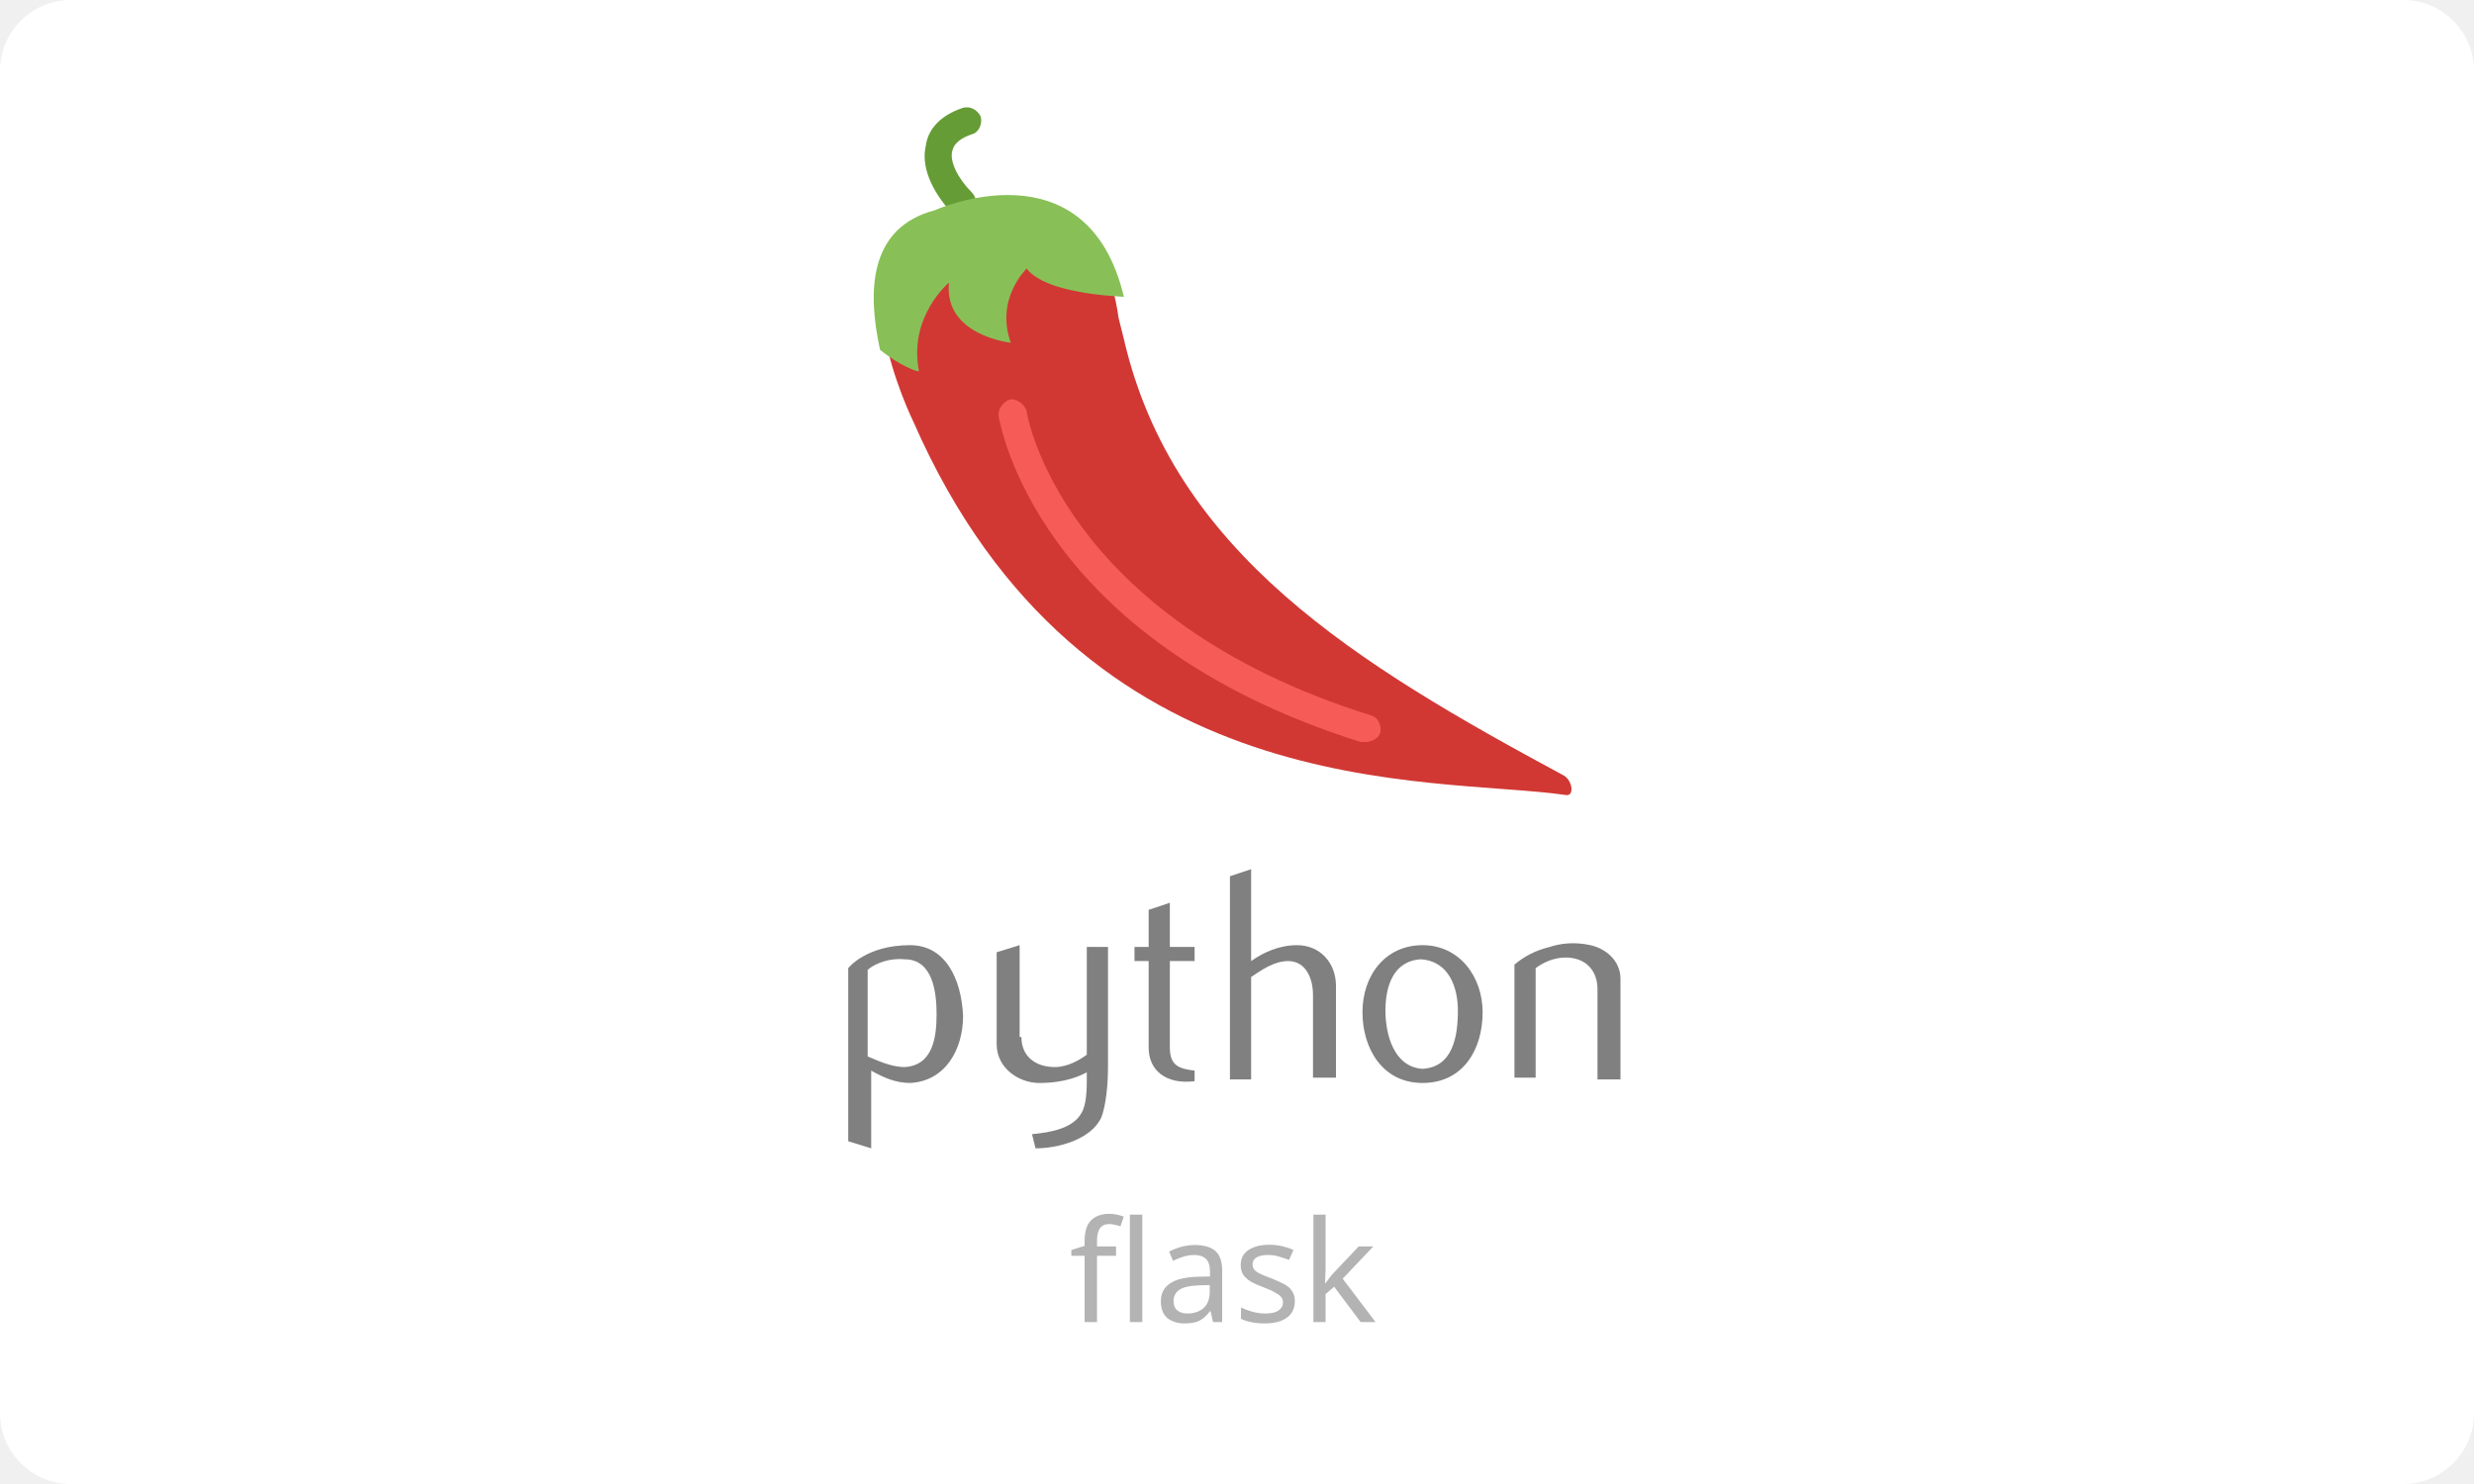
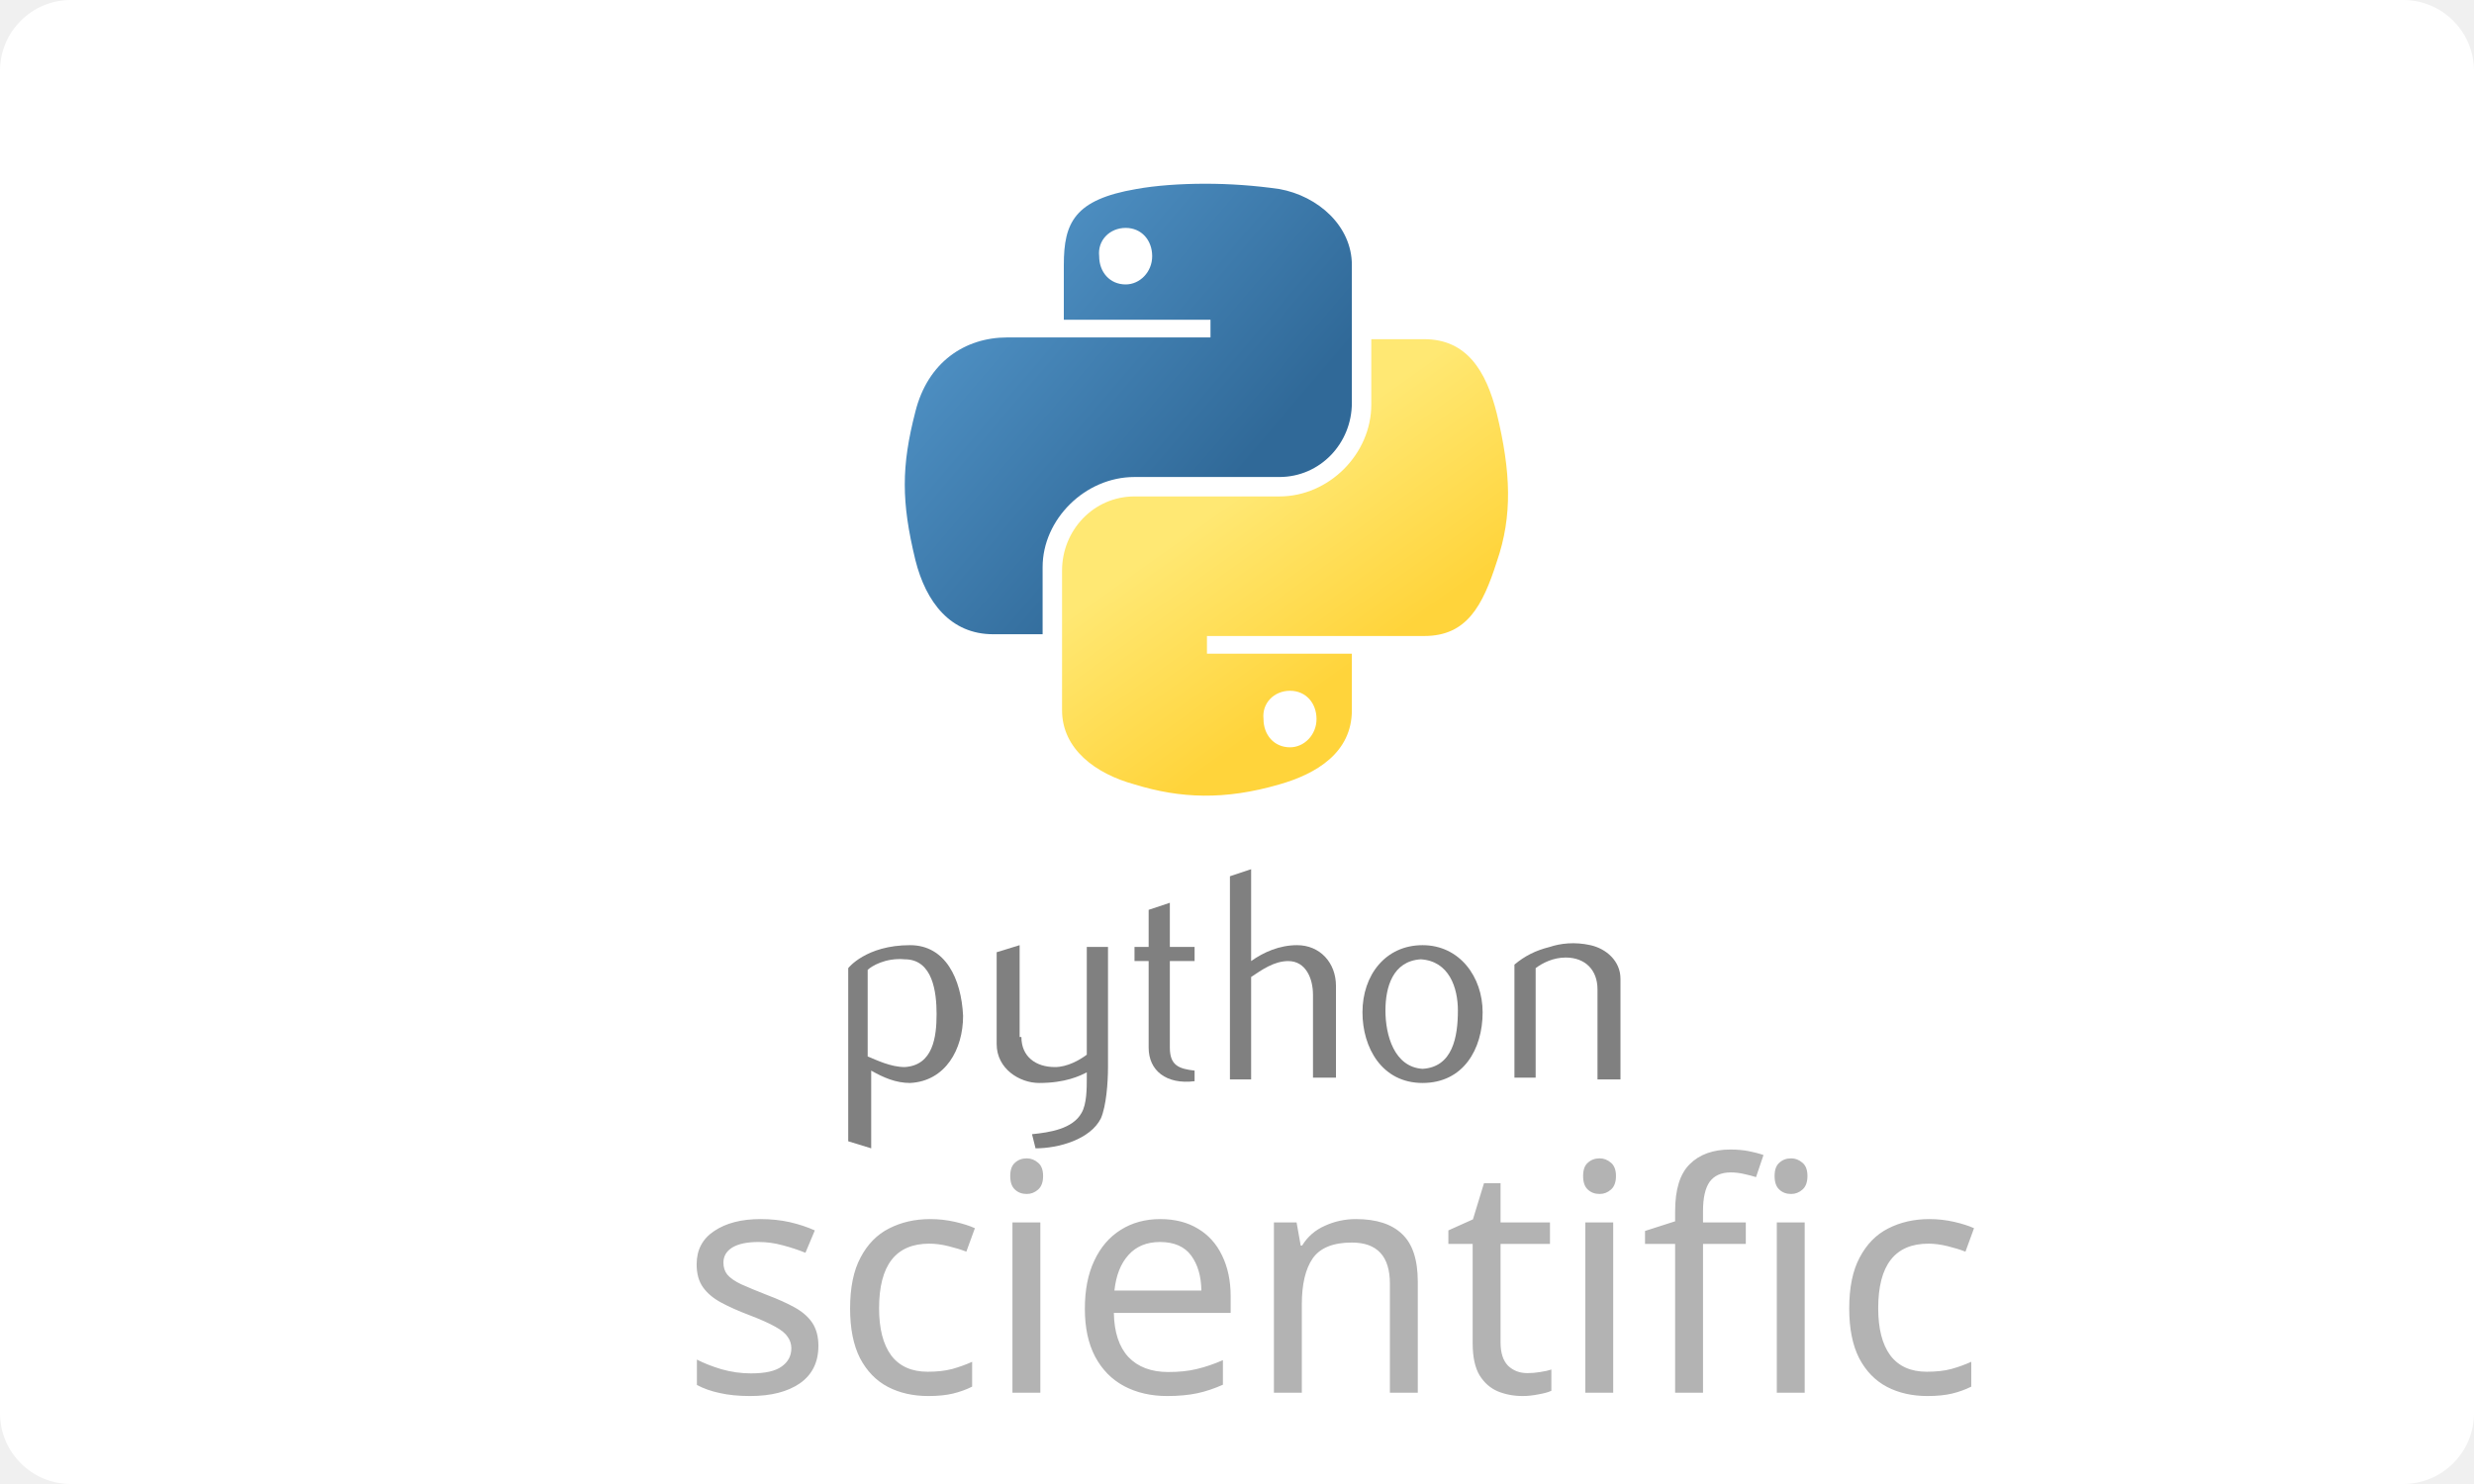
<svg xmlns="http://www.w3.org/2000/svg" version="1.1" id="Camada_1" x="0px" y="0px" viewBox="0 0 140 84" style="enable-background:new 0 0 140 84;" xml:space="preserve">
  <style type="text/css">
	.st0{fill:#FFFFFF;}
- 	.st1{fill:#B3B3B3;}
- 	.st2{font-family:'ArialMT';}
- 	.st3{font-size:8px;}
- 	.st4{fill:#808080;}
- 	.st5{fill:#659C35;}
- 	.st6{fill:#D13834;}
- 	.st7{fill:#88C057;}
- 	.st8{fill:#F75B57;}
+ 	.st1{fill:url(#path1948_1_);}
+ 	.st2{fill:url(#path1950_1_);}
+ 	.st3{fill:#B3B3B3;}
+ 	.st4{font-family:'ArialMT';}
+ 	.st5{font-size:18px;}
+ 	.st6{fill:#808080;}
</style>
  <path class="st0" d="M136,84H4c-2.2,0-4-1.8-4-4V4c0-2.2,1.8-4,4-4h132c2.2,0,4,1.8,4,4v76C140,82.2,138.2,84,136,84z" />
-   <text transform="matrix(1 0 0 1 60.5 74.833)" class="st1 st2 st3">flask</text>
+   <linearGradient id="path1948_1_" gradientUnits="userSpaceOnUse" x1="244.436" y1="1283.541" x2="278.012" y2="1254.653" gradientTransform="matrix(0.5625 0 0 -0.568 -87.0903 740.4227)">
+     <stop offset="0" style="stop-color:#5A9FD4" />
+     <stop offset="1" style="stop-color:#306998" />
+   </linearGradient>
+   <path id="path1948_7_" class="st1" d="M68.2,10.4c-1.4,0-2.8,0.1-3.9,0.3c-3.5,0.6-4.1,1.9-4.1,4.3v3.1h8.3v1h-8.3H57  c-2.4,0-4.5,1.4-5.2,4.2c-0.8,3.1-0.8,5.1,0,8.4c0.6,2.4,2,4.2,4.4,4.2h2.8v-3.8c0-2.7,2.4-5.1,5.2-5.1h8.2c2.3,0,4.1-1.9,4.1-4.2  V15c0-2.2-1.9-3.9-4.1-4.3C71,10.5,69.6,10.4,68.2,10.4z M63.7,12.9c0.9,0,1.5,0.7,1.5,1.6c0,0.9-0.7,1.6-1.5,1.6  c-0.9,0-1.5-0.7-1.5-1.6C62.1,13.6,62.8,12.9,63.7,12.9z" />
+   <linearGradient id="path1950_1_" gradientUnits="userSpaceOnUse" x1="290.992" y1="1237.172" x2="279.003" y2="1254.134" gradientTransform="matrix(0.5625 0 0 -0.568 -87.0903 740.4227)">
+     <stop offset="0" style="stop-color:#FFD43B" />
+     <stop offset="1" style="stop-color:#FFE873" />
+   </linearGradient>
+   <path id="path1950_7_" class="st2" d="M77.6,19.2v3.7c0,2.8-2.4,5.2-5.2,5.2h-8.2c-2.3,0-4.1,1.9-4.1,4.2v7.9c0,2.2,1.9,3.6,4.1,4.2  c2.6,0.8,5.1,0.9,8.2,0c2.1-0.6,4.1-1.8,4.1-4.2V37h-8.2v-1h8.2h4.1c2.4,0,3.3-1.7,4.1-4.2c0.9-2.6,0.8-5.1,0-8.4  c-0.6-2.4-1.7-4.2-4.1-4.2H77.6z M73,39.1c0.9,0,1.5,0.7,1.5,1.6c0,0.9-0.7,1.6-1.5,1.6c-0.9,0-1.5-0.7-1.5-1.6  C71.4,39.8,72.1,39.1,73,39.1z" />
+   <text transform="matrix(1 0 0 1 38.5 78.833)" class="st3 st4 st5">scientific</text>
  <g>
-     <path class="st4" d="M51.5,53.5c2,0,2.9,1.9,3,4c0,1.9-1,3.7-3,3.8c-0.8,0-1.5-0.3-2.2-0.7V65L48,64.6v-9.8   C48,54.8,49,53.5,51.5,53.5L51.5,53.5z M51.2,60.4c1.6-0.1,1.8-1.7,1.8-3c0-1.2-0.2-3.1-1.8-3.1c-1.1-0.1-1.9,0.4-2.1,0.6v4.9   C49.6,60,50.4,60.4,51.2,60.4z" />
-     <path class="st4" d="M57.8,58.7c0,1.1,0.8,1.7,1.9,1.7c0.7,0,1.4-0.4,1.8-0.7v-6.1h1.2v6.8c0,0.9-0.1,2.2-0.4,2.9   c-0.6,1.2-2.4,1.7-3.7,1.7l-0.2-0.8c1-0.1,2.3-0.3,2.8-1.2c0.3-0.5,0.3-1.4,0.3-2c0-0.2,0-0.1,0-0.3c-0.4,0.2-1.2,0.6-2.7,0.6   c-1.1,0-2.4-0.8-2.4-2.2v-5.2l1.3-0.4v5.2H57.8z" />
-     <path class="st4" d="M64.2,54.4v-0.8H65v-2.1l1.2-0.4v2.5h1.4v0.8h-1.4v4.9c0,1,0.5,1.2,1.4,1.3v0.6C66,61.4,65,60.6,65,59.3v-4.9   C65,54.4,64.2,54.4,64.2,54.4z" />
-     <path class="st4" d="M74.3,61.1v-4.8c0-0.9-0.4-1.9-1.4-1.9c-0.8,0-1.5,0.5-2.1,0.9v5.8h-1.2V49.6l1.2-0.4v5.2   c0.7-0.5,1.6-0.9,2.6-0.9c1.3,0,2.2,1,2.2,2.3V61h-1.3V61.1z" />
-     <path class="st4" d="M80.5,53.5c2.1,0,3.4,1.8,3.4,3.8c0,2.1-1.1,4-3.4,4s-3.4-2-3.4-4C77.1,55.2,78.4,53.5,80.5,53.5z M78.4,57.2   c0,1.4,0.5,3.2,2.1,3.3c1.7-0.1,2-1.8,2-3.3c0-1.3-0.5-2.8-2.1-2.9C78.8,54.4,78.4,55.9,78.4,57.2L78.4,57.2z" />
-     <path class="st4" d="M90.4,61.1V56c0-1.1-0.7-1.8-1.8-1.8c-0.7,0-1.3,0.3-1.7,0.6V61h-1.2v-6.4c0.6-0.5,1.2-0.8,2-1   c0.6-0.2,1.4-0.3,2.3-0.1s1.7,0.9,1.7,1.9v5.7C91.7,61.1,90.4,61.1,90.4,61.1z" />
-   </g>
-   <g>
-     <path class="st5" d="M54.4,12.2c0.2,0,0.4-0.1,0.6-0.2c0.3-0.3,0.3-0.8,0-1.1c-0.8-0.8-1.3-1.8-1.1-2.4C54,8.1,54.4,7.8,55,7.6   c0.4-0.1,0.6-0.6,0.5-1c-0.2-0.4-0.6-0.6-1-0.5c-1.5,0.5-2,1.4-2.1,2.1c-0.3,1.2,0.3,2.6,1.5,3.9C53.9,12.1,54.2,12.2,54.4,12.2z" />
-     <path class="st6" d="M63.3,18c0.1,0.4,0.2,0.8,0.3,1.2c2.8,12.1,13.2,18.4,24.9,24.7c0.5,0.3,0.6,1.2,0.1,1.1   c-7.6-1.1-27.3,0.8-36.9-21.1c0,0-5-10.1,1.4-11.7C53.1,12.1,61.9,8.1,63.3,18z" />
-     <path class="st7" d="M49.8,19.8c-0.7-3.2-0.7-6.9,3.1-7.9c0,0,8.6-3.9,10.7,4.9c-2-0.1-4.7-0.5-5.5-1.6c0,0-1.8,1.7-0.9,4.2   c0,0-3.8-0.4-3.5-3.4c0,0-2.3,1.9-1.7,5C52,21.1,50.9,20.7,49.8,19.8z" />
-     <path class="st8" d="M77.3,42c0.3,0,0.7-0.2,0.8-0.5c0.1-0.4-0.1-0.9-0.5-1C60,35,58.1,23.4,58.1,23.3c-0.1-0.4-0.5-0.7-0.9-0.7   c-0.4,0.1-0.7,0.5-0.7,0.9C56.6,24,58.6,36.2,77,42C77.1,42,77.2,42,77.3,42z" />
+     <path class="st6" d="M51.5,53.5c2,0,2.9,1.9,3,4c0,1.9-1,3.7-3,3.8c-0.8,0-1.5-0.3-2.2-0.7V65L48,64.6l0-9.8   C48,54.8,49,53.5,51.5,53.5L51.5,53.5z M51.2,60.4c1.6-0.1,1.8-1.7,1.8-3c0-1.2-0.2-3.1-1.8-3.1c-1.1-0.1-1.9,0.4-2.1,0.6v4.9   C49.6,60,50.4,60.4,51.2,60.4z" />
+     <path class="st6" d="M57.8,58.7c0,1.1,0.8,1.7,1.9,1.7c0.7,0,1.4-0.4,1.8-0.7v-6.1h1.2v6.8c0,0.9-0.1,2.2-0.4,2.9   c-0.6,1.2-2.4,1.7-3.7,1.7l-0.2-0.8c1-0.1,2.3-0.3,2.8-1.2c0.3-0.5,0.3-1.4,0.3-2c0-0.2,0-0.1,0-0.3c-0.4,0.2-1.2,0.6-2.7,0.6   c-1.1,0-2.4-0.8-2.4-2.2v-5.2l1.3-0.4V58.7L57.8,58.7z" />
+     <path class="st6" d="M64.2,54.4v-0.8H65v-2.1l1.2-0.4v2.5h1.4v0.8h-1.4v4.9c0,1,0.5,1.2,1.4,1.3v0.6C66,61.4,65,60.6,65,59.3v-4.9   H64.2z" />
+     <path class="st6" d="M74.3,61.1v-4.8c0-0.9-0.4-1.9-1.4-1.9c-0.8,0-1.5,0.5-2.1,0.9v5.8h-1.2V49.6l1.2-0.4v5.2   c0.7-0.5,1.6-0.9,2.6-0.9c1.3,0,2.2,1,2.2,2.3v5.2H74.3z" />
+     <path class="st6" d="M80.5,53.5c2.1,0,3.4,1.8,3.4,3.8c0,2.1-1.1,4-3.4,4c-2.3,0-3.4-2-3.4-4C77.1,55.2,78.4,53.5,80.5,53.5z    M78.4,57.2c0,1.4,0.5,3.2,2.1,3.3c1.7-0.1,2-1.8,2-3.3c0-1.3-0.5-2.8-2.1-2.9C78.8,54.4,78.4,55.9,78.4,57.2L78.4,57.2z" />
+     <path class="st6" d="M90.4,61.1V56c0-1.1-0.7-1.8-1.8-1.8c-0.7,0-1.3,0.3-1.7,0.6v6.2h-1.2v-6.4c0.6-0.5,1.2-0.8,2-1   c0.6-0.2,1.4-0.3,2.3-0.1c0.9,0.2,1.7,0.9,1.7,1.9v5.7H90.4z" />
  </g>
</svg>
